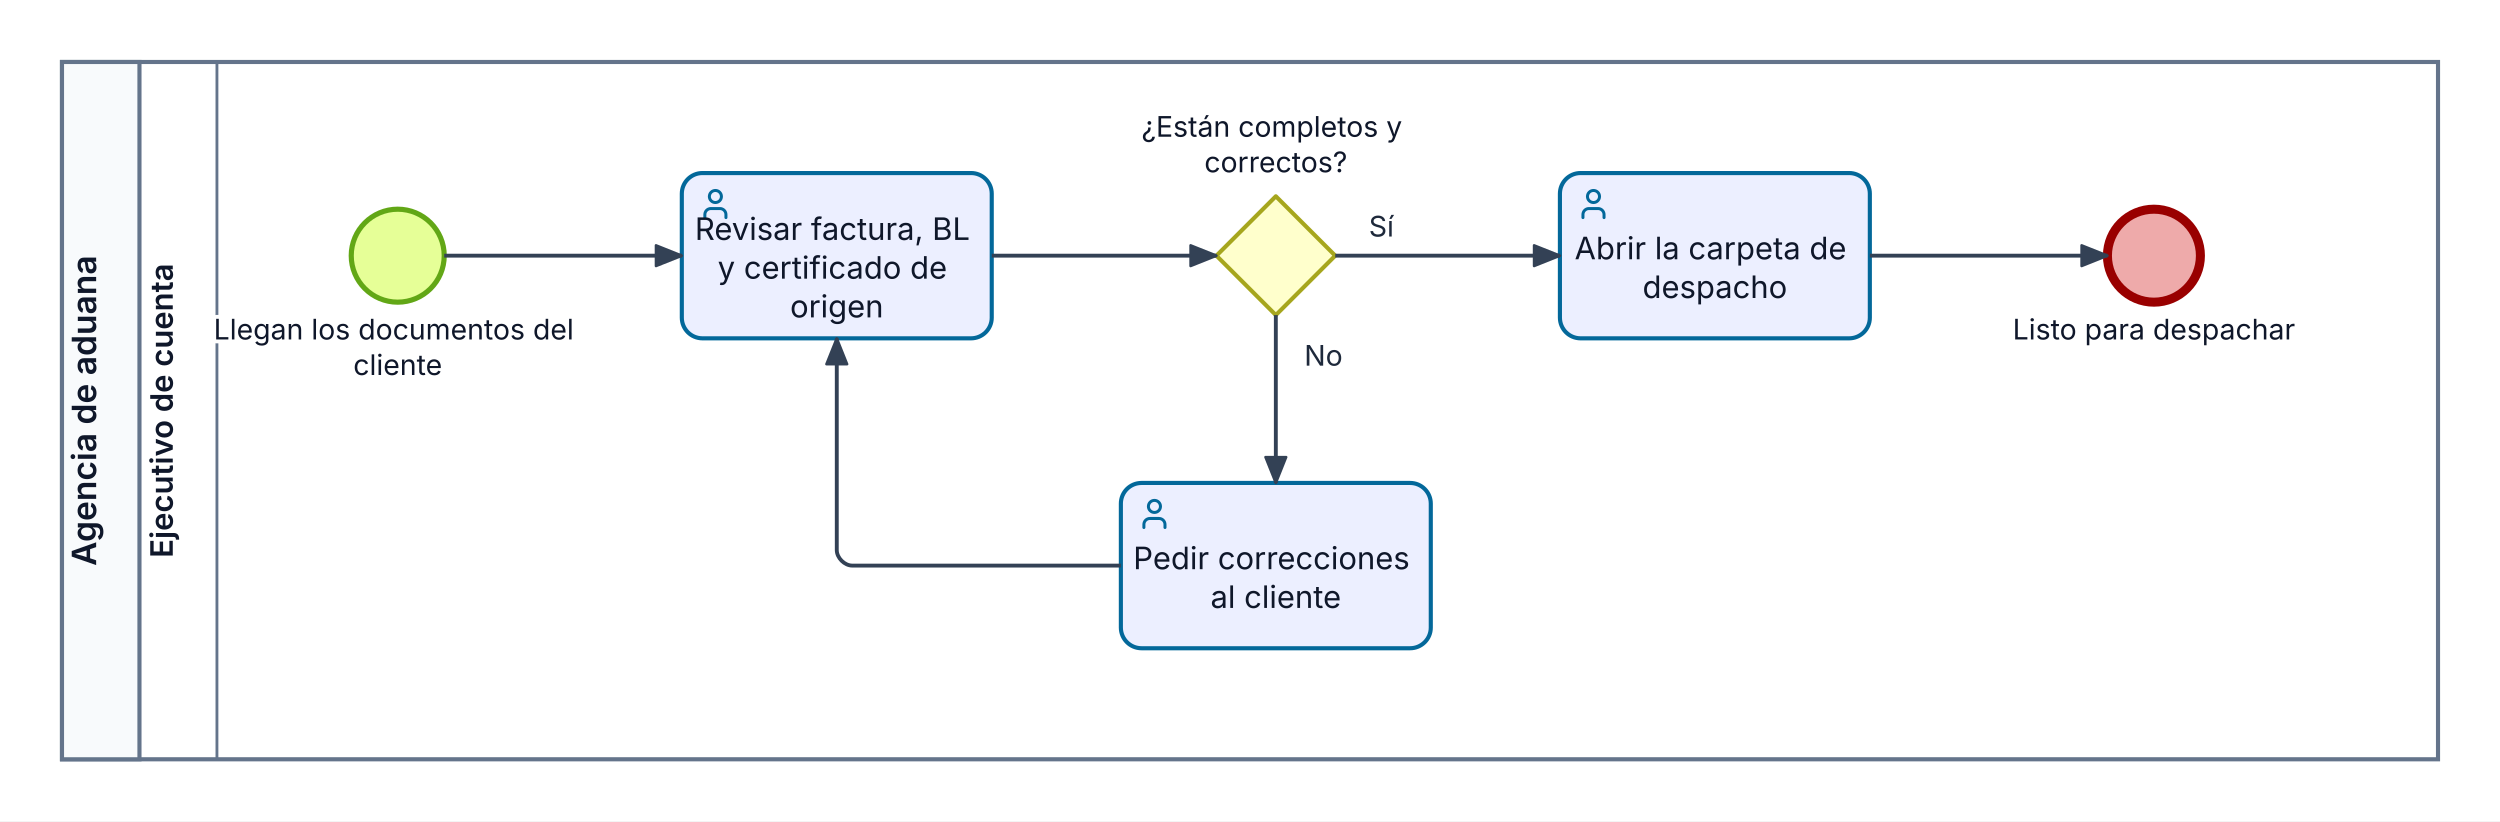
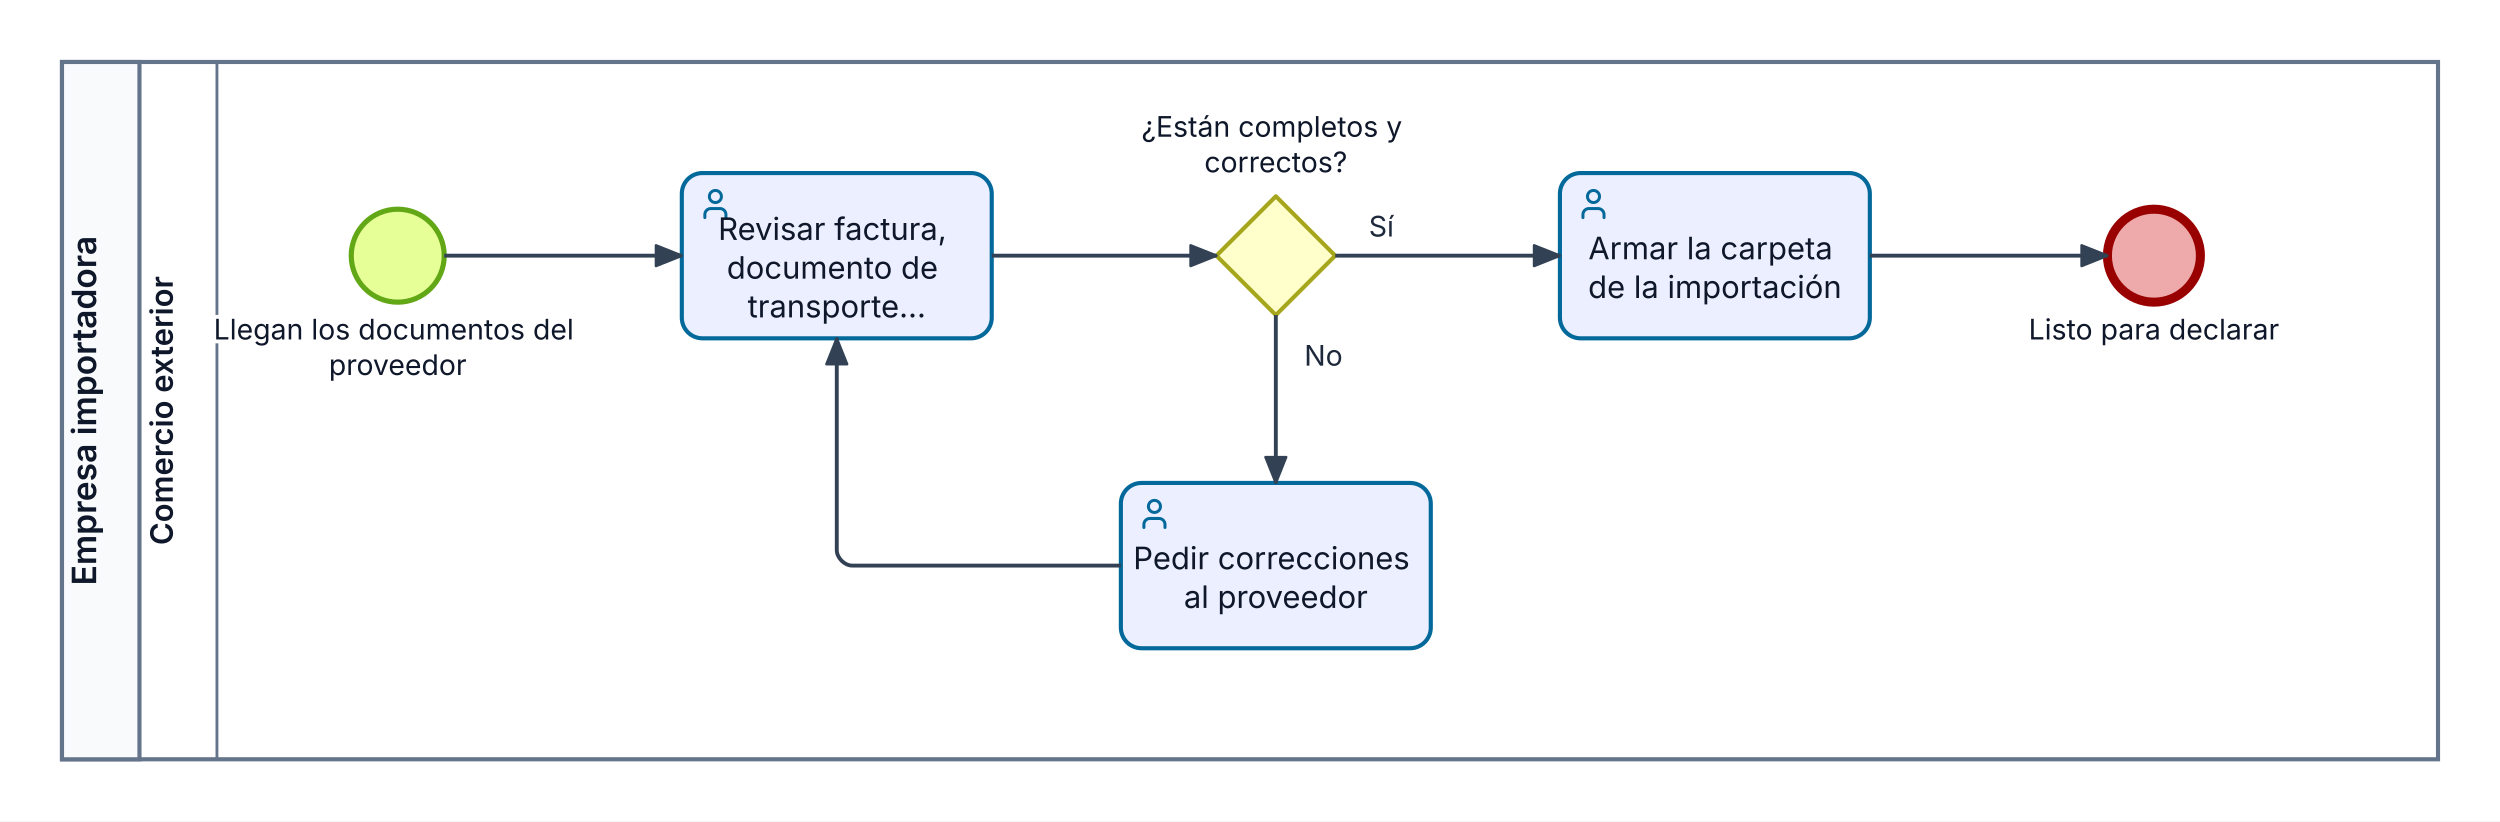
<svg xmlns="http://www.w3.org/2000/svg" width="968" height="318" viewBox="56 36 968 318">
  <defs>
    <marker id="fl-flecha-1" viewBox="0 0 12 10" refX="11" refY="5" markerWidth="12" markerHeight="10" orient="auto-start-reverse" markerUnits="userSpaceOnUse">
      <path d="M1,1 L11,5 L1,9 z" style="fill: rgb(51, 65, 85); stroke: rgb(51, 65, 85); stroke-width: 1px; stroke-linejoin: round;" />
    </marker>
    <marker id="fl-abierta-1" viewBox="0 0 12 10" refX="11" refY="5" markerWidth="12" markerHeight="10" orient="auto-start-reverse" markerUnits="userSpaceOnUse">
      <path d="M1,1 L11,5 L1,9 z" style="fill: rgb(255, 255, 255); stroke: rgb(51, 65, 85); stroke-width: 1.2px; stroke-linejoin: round;" />
    </marker>
    <marker id="fl-linea-1" viewBox="0 0 12 10" refX="11" refY="5" markerWidth="12" markerHeight="10" orient="auto-start-reverse" markerUnits="userSpaceOnUse">
      <path d="M1,1 L11,5 L1,9" style="fill: none; stroke: rgb(51, 65, 85); stroke-width: 1.2px;" />
    </marker>
    <marker id="fl-circulo-1" viewBox="0 0 12 10" refX="6" refY="5" markerWidth="12" markerHeight="10" orient="auto-start-reverse" markerUnits="userSpaceOnUse">
      <path d="M6,2 a3,3 0 1 1 0,6 a3,3 0 1 1 0,-6" style="fill: rgb(255, 255, 255); stroke: rgb(51, 65, 85); stroke-width: 1.2px;" />
    </marker>
    <marker id="fl-defecto-1" viewBox="0 0 12 10" refX="-6" refY="5" markerWidth="12" markerHeight="10" orient="auto-start-reverse" markerUnits="userSpaceOnUse">
      <path d="M2,1 L8,9" style="fill: none; stroke: rgb(51, 65, 85); stroke-width: 1.4px;" />
    </marker>
  </defs>
  <rect x="56" y="36" width="968" height="318" fill="#ffffff" />
  <g data-element-id="__raiz_aduana_simple_colab0">
    <g class="djs-group">
-       <g class="djs-element djs-shape" data-element-id="aduana_simple_pool_agencia" style="display: block;" transform="matrix(1 0 0 1 80 60)">
+       <g class="djs-element djs-shape" data-element-id="aduana_simple_pool_empresa" style="display: block;" transform="matrix(1 0 0 1 80 60)">
        <g class="djs-visual">
          <rect x="0" y="0" width="920" height="270" rx="0" ry="0" style="fill: rgb(255, 255, 255); stroke: rgb(100, 116, 139); stroke-width: 1.6px;" />
          <rect x="0" y="0" width="30" height="270" style="fill: rgb(248, 250, 252); stroke: rgb(100, 116, 139); stroke-width: 1.6px;" />
          <text class="fl-texto" transform="rotate(-90 9 135)" style="font-family: Inter, &quot;Segoe UI&quot;, system-ui, sans-serif; font-size: 13px; font-weight: 600; fill: rgb(15, 23, 42); text-anchor: middle;">
-             <tspan x="9" y="139.225">Agencia de aduana</tspan>
+             <tspan x="9" y="139.225">Empresa importadora</tspan>
          </text>
        </g>
      </g>
      <g class="djs-children">
        <g class="djs-group">
          <g class="djs-element djs-shape" data-element-id="aduana_simple_carril_ejec" style="display: block;" transform="matrix(1 0 0 1 110 60)">
            <g class="djs-visual">
              <rect x="0" y="0" width="890" height="270" rx="0" ry="0" style="fill: none; stroke: rgb(100, 116, 139); stroke-width: 1.1px;" />
              <path d="M30,0 V270" style="stroke: rgb(100, 116, 139); stroke-width: 1.1px; fill: none;" />
              <text class="fl-texto" transform="rotate(-90 9 135)" style="font-family: Inter, &quot;Segoe UI&quot;, system-ui, sans-serif; font-size: 12px; font-weight: 600; fill: rgb(15, 23, 42); text-anchor: middle;">
-                 <tspan x="9" y="138.9">Ejecutivo de cuenta</tspan>
+                 <tspan x="9" y="138.9">Comercio exterior</tspan>
              </text>
            </g>
          </g>
        </g>
        <g class="djs-group">
          <g class="djs-element djs-shape" data-element-id="aduana_simple_ini" style="display: block;" transform="matrix(1 0 0 1 192 117)">
            <g class="djs-visual">
              <circle cx="18" cy="18" r="18" style="fill: rgb(230, 255, 151); stroke: rgb(98, 167, 22); stroke-width: 2px;" />
              <text class="fl-texto fl-texto-externo" paint-order="stroke" style="font-family: Inter, &quot;Segoe UI&quot;, system-ui, sans-serif; font-size: 11px; font-weight: 400; fill: rgb(15, 23, 42); text-anchor: middle; stroke: rgb(255, 255, 255); stroke-width: 3px; stroke-linejoin: round;">
                <tspan x="18" y="50.45">Llegan los documentos del</tspan>
-                 <tspan x="18" y="64.2">cliente</tspan>
+                 <tspan x="18" y="64.2">proveedor</tspan>
              </text>
            </g>
          </g>
        </g>
        <g class="djs-group">
          <g class="djs-element djs-shape" data-element-id="aduana_simple_rev" style="display: block;" transform="matrix(1 0 0 1 320 103)">
            <g class="djs-visual">
              <rect x="0" y="0" width="120" height="64" rx="8" ry="8" style="fill: rgb(236, 239, 255); stroke: rgb(3, 104, 154); stroke-width: 1.6px;" />
              <g transform="translate(6 5) scale(0.5833333)" fill="none" stroke="#03689A" stroke-width="2" stroke-linecap="round" stroke-linejoin="round">
                <path d="M19 21v-2a4 4 0 0 0-4-4H9a4 4 0 0 0-4 4v2" />
                <circle cx="12" cy="7" r="4" />
              </g>
              <text class="fl-texto" style="font-family: Inter, &quot;Segoe UI&quot;, system-ui, sans-serif; font-size: 12px; font-weight: 400; fill: rgb(15, 23, 42); text-anchor: middle;">
-                 <tspan x="60" y="25.9">Revisar factura, BL</tspan>
-                 <tspan x="60" y="40.9">y certificado de</tspan>
-                 <tspan x="60" y="55.9">origen</tspan>
+                 <tspan x="60" y="25.9">Revisar factura,</tspan>
+                 <tspan x="60" y="40.9">documento de</tspan>
+                 <tspan x="60" y="55.9">transporte…</tspan>
              </text>
            </g>
          </g>
        </g>
        <g class="djs-group">
          <g class="djs-element djs-shape" data-element-id="aduana_simple_dec" style="display: block;" transform="matrix(1 0 0 1 527 112)">
            <g class="djs-visual">
              <path d="M23,0 L46,23 L23,46 L0,23 z" style="fill: rgb(255, 255, 204); stroke: rgb(166, 166, 29); stroke-width: 1.6px; stroke-linejoin: round;" />
              <text class="fl-texto fl-texto-externo" paint-order="stroke" style="font-family: Inter, &quot;Segoe UI&quot;, system-ui, sans-serif; font-size: 11px; font-weight: 400; fill: rgb(15, 23, 42); text-anchor: middle; stroke: rgb(255, 255, 255); stroke-width: 3px; stroke-linejoin: round;">
                <tspan x="23" y="-23.05">¿Están completos y</tspan>
                <tspan x="23" y="-9.3">correctos?</tspan>
              </text>
            </g>
          </g>
        </g>
        <g class="djs-group">
          <g class="djs-element djs-shape" data-element-id="aduana_simple_abr" style="display: block;" transform="matrix(1 0 0 1 660 103)">
            <g class="djs-visual">
              <rect x="0" y="0" width="120" height="64" rx="8" ry="8" style="fill: rgb(236, 239, 255); stroke: rgb(3, 104, 154); stroke-width: 1.6px;" />
              <g transform="translate(6 5) scale(0.5833333)" fill="none" stroke="#03689A" stroke-width="2" stroke-linecap="round" stroke-linejoin="round">
                <path d="M19 21v-2a4 4 0 0 0-4-4H9a4 4 0 0 0-4 4v2" />
                <circle cx="12" cy="7" r="4" />
              </g>
              <text class="fl-texto" style="font-family: Inter, &quot;Segoe UI&quot;, system-ui, sans-serif; font-size: 12px; font-weight: 400; fill: rgb(15, 23, 42); text-anchor: middle;">
-                 <tspan x="60" y="33.4">Abrir la carpeta de</tspan>
-                 <tspan x="60" y="48.4">despacho</tspan>
+                 <tspan x="60" y="33.4">Armar la carpeta</tspan>
+                 <tspan x="60" y="48.4">de la importación</tspan>
              </text>
            </g>
          </g>
        </g>
        <g class="djs-group">
          <g class="djs-element djs-shape" data-element-id="aduana_simple_fin" style="display: block;" transform="matrix(1 0 0 1 872 117)">
            <g class="djs-visual">
              <circle cx="18" cy="18" r="18" style="fill: rgb(238, 170, 170); stroke: rgb(153, 0, 0); stroke-width: 3.5px;" />
              <text class="fl-texto fl-texto-externo" paint-order="stroke" style="font-family: Inter, &quot;Segoe UI&quot;, system-ui, sans-serif; font-size: 11px; font-weight: 400; fill: rgb(15, 23, 42); text-anchor: middle; stroke: rgb(255, 255, 255); stroke-width: 3px; stroke-linejoin: round;">
-                 <tspan x="18" y="50.45">Listo para despachar</tspan>
+                 <tspan x="18" y="50.45">Listo para declarar</tspan>
              </text>
            </g>
          </g>
        </g>
        <g class="djs-group">
          <g class="djs-element djs-shape" data-element-id="aduana_simple_ped" style="display: block;" transform="matrix(1 0 0 1 490 223)">
            <g class="djs-visual">
              <rect x="0" y="0" width="120" height="64" rx="8" ry="8" style="fill: rgb(236, 239, 255); stroke: rgb(3, 104, 154); stroke-width: 1.6px;" />
              <g transform="translate(6 5) scale(0.5833333)" fill="none" stroke="#03689A" stroke-width="2" stroke-linecap="round" stroke-linejoin="round">
                <path d="M19 21v-2a4 4 0 0 0-4-4H9a4 4 0 0 0-4 4v2" />
                <circle cx="12" cy="7" r="4" />
              </g>
              <text class="fl-texto" style="font-family: Inter, &quot;Segoe UI&quot;, system-ui, sans-serif; font-size: 12px; font-weight: 400; fill: rgb(15, 23, 42); text-anchor: middle;">
                <tspan x="60" y="33.4">Pedir correcciones</tspan>
-                 <tspan x="60" y="48.4">al cliente</tspan>
+                 <tspan x="60" y="48.4">al proveedor</tspan>
              </text>
            </g>
          </g>
        </g>
        <g class="djs-group">
          <g class="djs-element djs-connection" data-element-id="aduana_simple_f0_0" style="display: block;">
            <g class="djs-visual">
              <path data-corner-radius="6" style="stroke: rgb(51, 65, 85); stroke-width: 1.5px; fill: none; stroke-linejoin: round; marker-end: url(&quot;#fl-flecha-1&quot;);" d="M228,135L320,135" />
            </g>
          </g>
        </g>
        <g class="djs-group">
          <g class="djs-element djs-connection" data-element-id="aduana_simple_f0_1" style="display: block;">
            <g class="djs-visual">
              <path data-corner-radius="6" style="stroke: rgb(51, 65, 85); stroke-width: 1.5px; fill: none; stroke-linejoin: round; marker-end: url(&quot;#fl-flecha-1&quot;);" d="M440,135L527,135" />
            </g>
          </g>
        </g>
        <g class="djs-group">
          <g class="djs-element djs-connection" data-element-id="aduana_simple_f0_2" style="display: block;">
            <g class="djs-visual">
              <path data-corner-radius="6" style="stroke: rgb(51, 65, 85); stroke-width: 1.5px; fill: none; stroke-linejoin: round; marker-end: url(&quot;#fl-flecha-1&quot;);" d="M573,135L660,135" />
              <rect x="581" y="114" width="19.722" height="18" rx="4" style="fill: rgb(255, 255, 255); opacity: 0.92;" />
              <text class="fl-texto" style="font-family: Inter, &quot;Segoe UI&quot;, system-ui, sans-serif; font-size: 11px; font-weight: 400; fill: rgb(30, 41, 59); text-anchor: middle;">
                <tspan x="590.861" y="127.575">Sí</tspan>
              </text>
            </g>
          </g>
        </g>
        <g class="djs-group">
          <g class="djs-element djs-connection" data-element-id="aduana_simple_f0_3" style="display: block;">
            <g class="djs-visual">
              <path data-corner-radius="6" style="stroke: rgb(51, 65, 85); stroke-width: 1.5px; fill: none; stroke-linejoin: round; marker-end: url(&quot;#fl-flecha-1&quot;);" d="M780,135L872,135" />
            </g>
          </g>
        </g>
        <g class="djs-group">
          <g class="djs-element djs-connection" data-element-id="aduana_simple_f0_4" style="display: block;">
            <g class="djs-visual">
              <path data-corner-radius="6" style="stroke: rgb(51, 65, 85); stroke-width: 1.5px; fill: none; stroke-linejoin: round; marker-end: url(&quot;#fl-flecha-1&quot;);" d="M550,158L550,223" />
              <rect x="556" y="164" width="24.883" height="18" rx="4" style="fill: rgb(255, 255, 255); opacity: 0.92;" />
              <text class="fl-texto" style="font-family: Inter, &quot;Segoe UI&quot;, system-ui, sans-serif; font-size: 11px; font-weight: 400; fill: rgb(30, 41, 59); text-anchor: middle;">
                <tspan x="568.442" y="177.575">No</tspan>
              </text>
            </g>
          </g>
        </g>
        <g class="djs-group">
          <g class="djs-element djs-connection" data-element-id="aduana_simple_f0_5" style="display: block;">
            <g class="djs-visual">
              <path data-corner-radius="6" style="stroke: rgb(51, 65, 85); stroke-width: 1.5px; fill: none; stroke-linejoin: round; marker-end: url(&quot;#fl-flecha-1&quot;);" d="M490,255L386,255C383,255,380,252,380,249L380,167" />
            </g>
          </g>
        </g>
      </g>
    </g>
  </g>
</svg>
